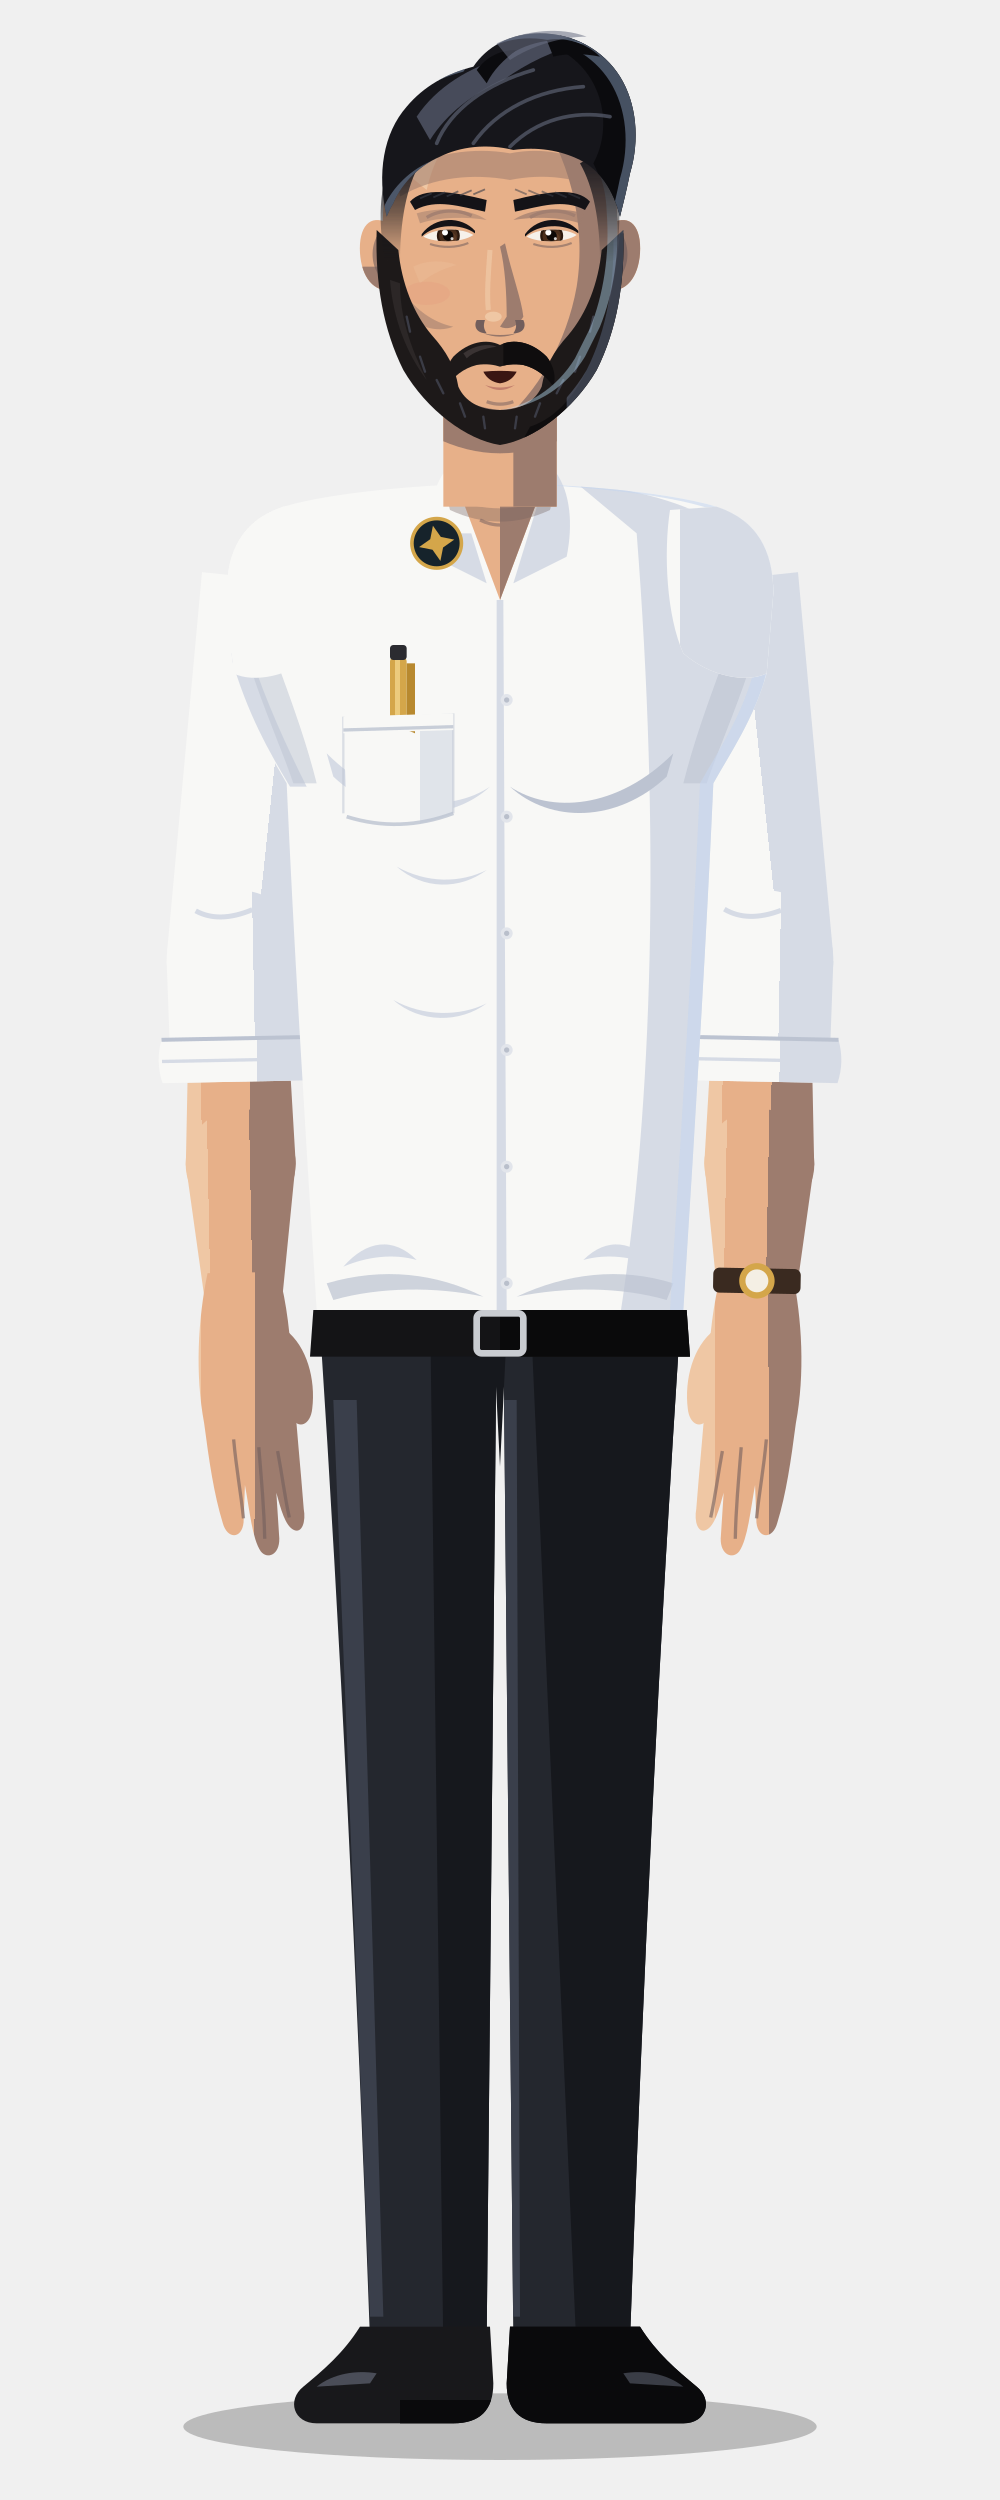
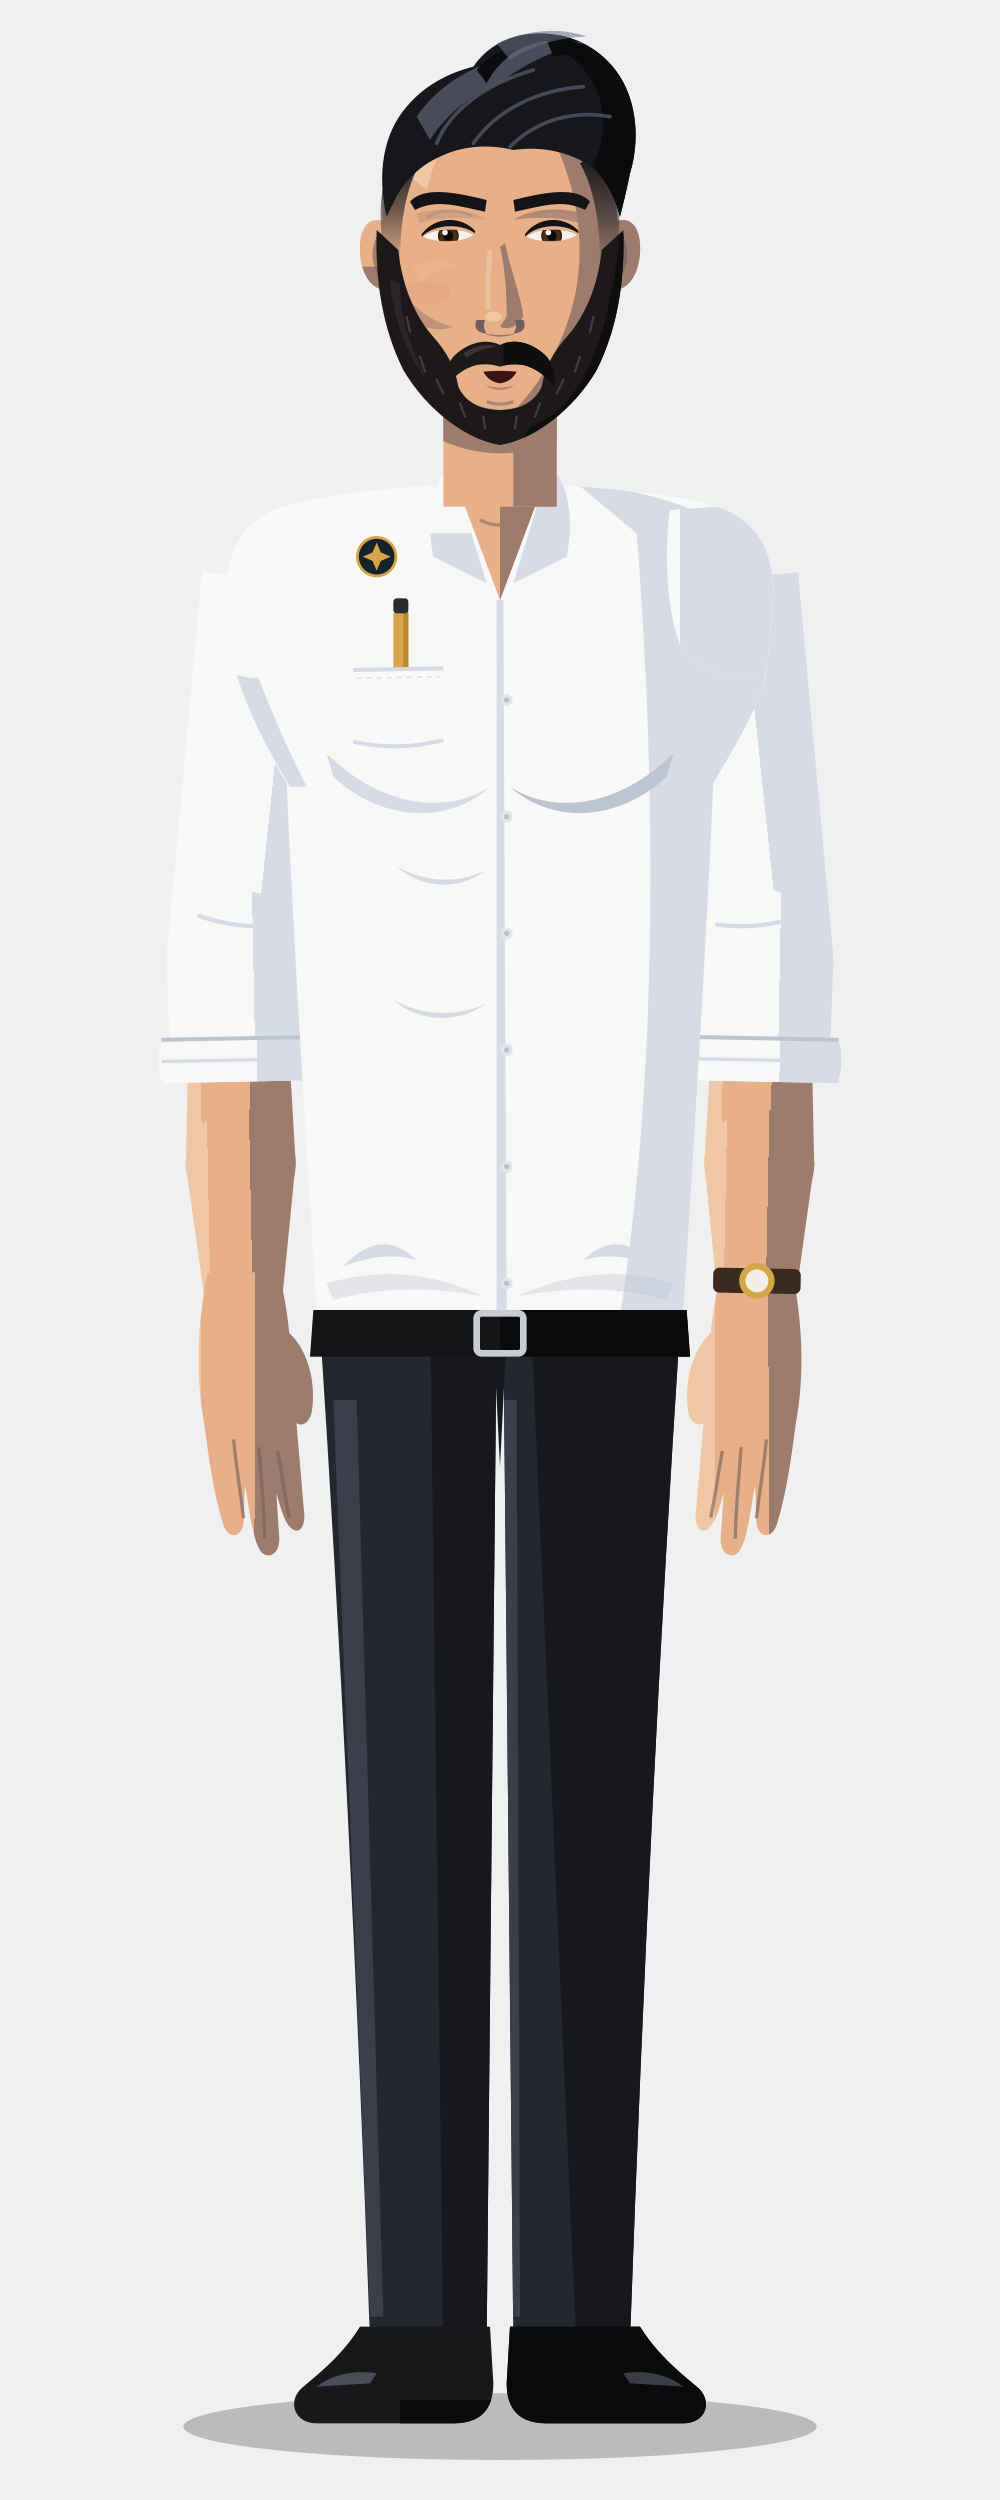
<svg xmlns="http://www.w3.org/2000/svg" viewBox="0 0 600 1500" width="600" height="1500">
  <defs>
    <linearGradient id="fade" x1="0" y1="0" x2="0" y2="1">
      <stop offset="0" stop-color="#16161b" stop-opacity="1" />
      <stop offset="0.55" stop-color="#16161b" stop-opacity="0.55" />
      <stop offset="1" stop-color="#16161b" stop-opacity="0" />
    </linearGradient>
    <clipPath id="c1">
      <path d="M192,796 L298,796 L292,1404 L222,1404 C214,1180 204,980 192,796 Z" />
    </clipPath>
    <clipPath id="c2">
      <path d="M216,1396 L294,1396 L296,1430 C296,1446 288,1454 272,1454 L190,1454 C176,1454 172,1440 182,1432 C194,1422 206,1412 216,1396 Z" />
    </clipPath>
    <clipPath id="c3">
      <path d="M 408,796 L 302,796 L 308,1404 L 378,1404 C 386,1180 396,980 408,796 Z" />
    </clipPath>
    <clipPath id="c4">
      <path d="M 384,1396 L 306,1396 L 304,1430 C 304,1446 312,1454 328,1454 L 410,1454 C 424,1454 428,1440 418,1432 C 406,1422 394,1412 384,1396 Z" />
    </clipPath>
    <linearGradient id="g5" gradientUnits="userSpaceOnUse" x1="112.0" y1="674.3" x2="175.9" y2="673.0">
      <stop offset="0" stop-color="#efc7a4" />
      <stop offset="0.14" stop-color="#efc7a4" />
      <stop offset="0.14" stop-color="#e7b089" />
      <stop offset="0.6" stop-color="#e7b089" />
      <stop offset="0.6" stop-color="#9d7c6e" />
      <stop offset="1" stop-color="#9d7c6e" />
    </linearGradient>
    <linearGradient id="g6" gradientUnits="userSpaceOnUse" x1="117.9" y1="744.7" x2="172.9" y2="743.6">
      <stop offset="0" stop-color="#efc7a4" />
      <stop offset="0.14" stop-color="#efc7a4" />
      <stop offset="0.14" stop-color="#e7b089" />
      <stop offset="0.6" stop-color="#e7b089" />
      <stop offset="0.6" stop-color="#9d7c6e" />
      <stop offset="1" stop-color="#9d7c6e" />
    </linearGradient>
    <linearGradient id="g7" gradientUnits="userSpaceOnUse" x1="110.7" y1="457.4" x2="197.3" y2="466.6">
      <stop offset="0" stop-color="#f8f8f6" />
      <stop offset="0.62" stop-color="#f8f8f6" />
      <stop offset="0.62" stop-color="#d6dbe5" />
      <stop offset="1" stop-color="#d6dbe5" />
    </linearGradient>
    <linearGradient id="g8" gradientUnits="userSpaceOnUse" x1="101.1" y1="606.8" x2="184.1" y2="605.2">
      <stop offset="0" stop-color="#f8f8f6" />
      <stop offset="0.62" stop-color="#f8f8f6" />
      <stop offset="0.62" stop-color="#d6dbe5" />
      <stop offset="1" stop-color="#d6dbe5" />
    </linearGradient>
    <linearGradient id="g9" gradientUnits="userSpaceOnUse" x1="97.2" y1="636.9" x2="189.2" y2="635.1">
      <stop offset="0" stop-color="#f8f8f6" />
      <stop offset="0.62" stop-color="#f8f8f6" />
      <stop offset="0.62" stop-color="#d6dbe5" />
      <stop offset="1" stop-color="#d6dbe5" />
    </linearGradient>
    <linearGradient id="g10" gradientUnits="userSpaceOnUse" x1="-28.0" y1="-0.6" x2="28.0" y2="0.6">
      <stop offset="0" stop-color="#efc7a4" />
      <stop offset="0.14" stop-color="#efc7a4" />
      <stop offset="0.14" stop-color="#e7b089" />
      <stop offset="0.6" stop-color="#e7b089" />
      <stop offset="0.6" stop-color="#9d7c6e" />
      <stop offset="1" stop-color="#9d7c6e" />
    </linearGradient>
    <linearGradient id="g11" gradientUnits="userSpaceOnUse" x1="424.1" y1="673.0" x2="488.0" y2="674.3">
      <stop offset="0" stop-color="#efc7a4" />
      <stop offset="0.14" stop-color="#efc7a4" />
      <stop offset="0.14" stop-color="#e7b089" />
      <stop offset="0.6" stop-color="#e7b089" />
      <stop offset="0.6" stop-color="#9d7c6e" />
      <stop offset="1" stop-color="#9d7c6e" />
    </linearGradient>
    <linearGradient id="g12" gradientUnits="userSpaceOnUse" x1="427.1" y1="743.6" x2="482.1" y2="744.7">
      <stop offset="0" stop-color="#efc7a4" />
      <stop offset="0.14" stop-color="#efc7a4" />
      <stop offset="0.14" stop-color="#e7b089" />
      <stop offset="0.6" stop-color="#e7b089" />
      <stop offset="0.6" stop-color="#9d7c6e" />
      <stop offset="1" stop-color="#9d7c6e" />
    </linearGradient>
    <linearGradient id="g13" gradientUnits="userSpaceOnUse" x1="402.7" y1="466.6" x2="489.3" y2="457.4">
      <stop offset="0" stop-color="#f8f8f6" />
      <stop offset="0.62" stop-color="#f8f8f6" />
      <stop offset="0.62" stop-color="#d6dbe5" />
      <stop offset="1" stop-color="#d6dbe5" />
    </linearGradient>
    <linearGradient id="g14" gradientUnits="userSpaceOnUse" x1="415.9" y1="605.2" x2="498.9" y2="606.8">
      <stop offset="0" stop-color="#f8f8f6" />
      <stop offset="0.62" stop-color="#f8f8f6" />
      <stop offset="0.62" stop-color="#d6dbe5" />
      <stop offset="1" stop-color="#d6dbe5" />
    </linearGradient>
    <linearGradient id="g15" gradientUnits="userSpaceOnUse" x1="410.8" y1="635.1" x2="502.8" y2="636.9">
      <stop offset="0" stop-color="#f8f8f6" />
      <stop offset="0.62" stop-color="#f8f8f6" />
      <stop offset="0.62" stop-color="#d6dbe5" />
      <stop offset="1" stop-color="#d6dbe5" />
    </linearGradient>
    <linearGradient id="g16" gradientUnits="userSpaceOnUse" x1="28.0" y1="0.6" x2="-28.0" y2="-0.6">
      <stop offset="0" stop-color="#efc7a4" />
      <stop offset="0.14" stop-color="#efc7a4" />
      <stop offset="0.14" stop-color="#e7b089" />
      <stop offset="0.6" stop-color="#e7b089" />
      <stop offset="0.6" stop-color="#9d7c6e" />
      <stop offset="1" stop-color="#9d7c6e" />
    </linearGradient>
    <clipPath id="c17">
      <path d="M300,290 C268,290 204,294 170,304 C146,312 136,330 136,356 L140,404 C148,432 162,452 172,470 C176,560 182,660 190,786 L410,786 C418,660 424,560 428,470 C438,452 452,432 460,404 L464,356 C464,330 454,312 430,304 C396,294 332,290 300,290 Z" />
    </clipPath>
    <clipPath id="c18">
      <path d="M276,296 L324,296 L300,360 Z" />
    </clipPath>
    <clipPath id="c19">
      <path d="M266,284 C258,296 256,314 260,334 L292,350 L276,298 Z" />
    </clipPath>
    <clipPath id="c20">
      <path d="M 334,284 C 342,296 344,314 340,334 L 308,350 L 324,298 Z" />
    </clipPath>
    <clipPath id="c21">
-       <path d="M300,290 C268,290 204,294 170,304 C146,312 136,330 136,356 L140,404 C148,432 162,452 172,470 C176,560 182,660 190,786 L410,786 C418,660 424,560 428,470 C438,452 452,432 460,404 L464,356 C464,330 454,312 430,304 C396,294 332,290 300,290 Z" />
+       <path d="M188,786 L412,786 L414,814 L186,814 Z" />
    </clipPath>
    <clipPath id="c22">
-       <path d="M188,786 L412,786 L414,814 L186,814 Z" />
+       <path d="M170,304 C146,312 136,330 136,356 L140,404 C152,410 174,406 190,392 C200,370 202,332 198,306 Z" />
    </clipPath>
    <clipPath id="c23">
-       <path d="M170,304 C146,312 136,330 136,356 L140,404 C152,410 174,406 190,392 C200,370 202,332 198,306 Z" />
+       <path d="M 430,304 C 454,312 464,330 464,356 L 460,404 C 448,410 426,406 410,392 C 400,370 398,332 402,306 Z" />
    </clipPath>
    <clipPath id="c24">
-       <path d="M 430,304 C 454,312 464,330 464,356 L 460,404 C 448,410 426,406 410,392 C 400,370 398,332 402,306 Z" />
+       <path d="M233,134 C222,128 215,136 216,152 C217,166 224,176 236,174 Z" />
    </clipPath>
    <clipPath id="c25">
-       <path d="M233,134 C222,128 215,136 216,152 C217,166 224,176 236,174 Z" />
+       <path d="M 367,134 C 378,128 385,136 384,152 C 383,166 376,176 364,174 Z" />
    </clipPath>
    <clipPath id="c26">
-       <path d="M 367,134 C 378,128 385,136 384,152 C 383,166 376,176 364,174 Z" />
+       <path d="M266,220 L266,304 L334,304 L334,220 Z" />
    </clipPath>
    <clipPath id="c27">
-       <path d="M266,220 L266,304 L334,304 L334,220 Z" />
+       <path d="M300,64 C341,64 369,88 370,126 C372,152 368,176 360,196 L351,214 C340,232 322,244 300,246 C278,244 260,232 249,214 L240,196 C232,176 228,152 230,126 C231,88 259,64 300,64 Z" />
    </clipPath>
    <clipPath id="c28">
-       <path d="M300,64 C341,64 369,88 370,126 C372,152 368,176 360,196 L351,214 C340,232 322,244 300,246 C278,244 260,232 249,214 L240,196 C232,176 228,152 230,126 C231,88 259,64 300,64 Z" />
+       <path d="M254,142 C261,136.5 277,136.5 284,141 C277,145.85 261,145.85 254,142 Z" />
    </clipPath>
    <clipPath id="c29">
-       <path d="M254,142 C261,136.5 277,136.5 284,141 C277,145.85 261,145.85 254,142 Z" />
+       <path d="M316,142 C323,136.5 339,136.5 346,141 C339,145.85 323,145.85 316,142 Z" />
    </clipPath>
    <clipPath id="c30">
-       <path d="M316,142 C323,136.5 339,136.5 346,141 C339,145.85 323,145.85 316,142 Z" />
+       <path d="M226,138 C225,170 230,198 242,222 C256,246 280,264 300,267 C320,264 344,246 358,222 C370,198 375,170 374,138 L361,150 C359,170 352,188 341,201 C332,211 327,220 325,232 C321,241 312,246 300,246 C288,246 279,241 275,232 C273,220 268,211 259,201 C248,188 241,170 239,150 Z" />
    </clipPath>
    <clipPath id="c31">
-       <path d="M226,138 C225,170 230,198 242,222 C256,246 280,264 300,267 C320,264 344,246 358,222 C370,198 375,170 374,138 L361,150 C359,170 352,188 341,201 C332,211 327,220 325,232 C321,241 312,246 300,246 C288,246 279,241 275,232 C273,220 268,211 259,201 C248,188 241,170 239,150 Z" />
+       <path d="M272,214 C281,205 292,203 300,207 C308,203 319,205 328,214 C332,219 334,226 332,232 C328,226 322,221 314,219 C308,218 303,219 300,220 C297,219 292,218 286,219 C278,221 272,226 268,232 C266,226 268,219 272,214 Z" />
    </clipPath>
    <clipPath id="c32">
-       <path d="M272,214 C281,205 292,203 300,207 C308,203 319,205 328,214 C332,219 334,226 332,232 C328,226 322,221 314,219 C308,218 303,219 300,220 C297,219 292,218 286,219 C278,221 272,226 268,232 C266,226 268,219 272,214 Z" />
+       <path d="M290,223 Q300,222 310,223 Q307,229 300,230 Q293,229 290,223 Z" />
    </clipPath>
    <clipPath id="c33">
-       <path d="M290,223 Q300,222 310,223 Q307,229 300,230 Q293,229 290,223 Z" />
-     </clipPath>
-     <clipPath id="c34">
-       <path d="M300,64 C341,64 369,88 370,126 C372,152 368,176 360,196 L351,214 C340,232 322,244 300,246 C278,244 260,232 249,214 L240,196 C232,176 228,152 230,126 C231,88 259,64 300,64 Z" />
-     </clipPath>
-     <clipPath id="c35">
-       <path d="M226,138 C225,170 230,198 242,222 C256,246 280,264 300,267 C320,264 344,246 358,222 C370,198 375,170 374,138 L361,150 C359,170 352,188 341,201 C332,211 327,220 325,232 C321,241 312,246 300,246 C288,246 279,241 275,232 C273,220 268,211 259,201 C248,188 241,170 239,150 Z" />
-     </clipPath>
-     <clipPath id="c36">
-       <rect x="340" y="0" width="600" height="1500" />
-     </clipPath>
-     <clipPath id="c37">
-       <path d="M232,130 C226,104 230,80 244,64 C254,52 268,44 284,40 C292,28 306,20 324,20 C344,20 362,30 372,46 C382,62 384,84 378,104 C376,114 374,122 372,130 C368,114 360,102 348,96 C336,90 322,88 308,90 C292,86 276,88 264,94 C250,100 240,112 236,122 C234,125 233,128 232,130 Z" />
-     </clipPath>
-     <clipPath id="c38">
      <path d="M232,130 C226,104 230,80 244,64 C254,52 268,44 284,40 C292,28 306,20 324,20 C344,20 362,30 372,46 C382,62 384,84 378,104 C376,114 374,122 372,130 C368,114 360,102 348,96 C336,90 322,88 308,90 C292,86 276,88 264,94 C250,100 240,112 236,122 C234,125 233,128 232,130 Z" />
    </clipPath>
  </defs>
  <ellipse cx="300" cy="1456" rx="190" ry="20" fill="#000" opacity="0.22" />
  <path d="M192,796 L298,796 L292,1404 L222,1404 C214,1180 204,980 192,796 Z" fill="#24272e" />
  <g clip-path="url(#c1)">
    <path d="M258,780 L304,780 L300,1412 L266,1412 Z" fill="#16181d" />
    <path d="M200,840 L214,840 L230,1390 L222,1390 Z" fill="#3a3f4b" />
  </g>
  <path d="M216,1396 L294,1396 L296,1430 C296,1446 288,1454 272,1454 L190,1454 C176,1454 172,1440 182,1432 C194,1422 206,1412 216,1396 Z" fill="#18181b" />
  <g clip-path="url(#c2)">
    <path d="M240,1440 L300,1440 L300,1460 L240,1460 Z" fill="#0a0a0c" />
    <path d="M190,1432 C200,1424 214,1422 226,1424 L222,1430 Z" fill="#4a4d58" />
  </g>
  <path d="M 408,796 L 302,796 L 308,1404 L 378,1404 C 386,1180 396,980 408,796 Z" fill="#24272e" />
  <g clip-path="url(#c3)">
    <path d="M318,780 L420,780 L420,1412 L346,1412 Z" fill="#16181d" />
    <path d="M 310,840 L 302,840 L 306,1390 L 312,1390 Z" fill="#3a3f4b" />
  </g>
  <path d="M 384,1396 L 306,1396 L 304,1430 C 304,1446 312,1454 328,1454 L 410,1454 C 424,1454 428,1440 418,1432 C 406,1422 394,1412 384,1396 Z" fill="#18181b" />
  <g clip-path="url(#c4)">
    <path d="M300,1380 L440,1380 L440,1460 L300,1460 Z" fill="#0a0a0c" />
    <path d="M 410,1432 C 400,1424 386,1422 374,1424 L 378,1430 Z" fill="#3a3d46" />
  </g>
  <path d="M296,800 L300,880 L304,800 Z" fill="#16181d" />
  <path d="M112.5,649.6 L111.5,699.0 L177.4,697.7 L174.5,648.4 Z" fill="url(#g5)" />
  <circle cx="144.4" cy="698.3" r="33.0" fill="url(#g6)" />
  <path d="M111.5,699.0 L124.3,790.4 L168.3,789.6 L177.4,697.7 Z" fill="url(#g6)" />
  <path d="M121.2,343.3 L100.2,571.6 L183.8,580.4 L210.8,352.7 Z" fill="url(#g7)" />
  <circle cx="142.0" cy="576.0" r="42.0" fill="url(#g8)" />
  <path d="M100.0,576.8 L102.2,636.8 L184.2,635.2 L184.0,575.2 Z" fill="url(#g8)" />
  <path d="M188.9,622.1 Q193.2,635.0 189.5,648.1 L97.5,649.9 Q93.2,637.0 96.9,623.9 Z" fill="url(#g9)" />
  <path d="M188.9,622.1 L96.9,623.9" stroke="#bcc3d1" stroke-width="2.4" />
  <path d="M189.2,635.1 L97.2,636.9" stroke="#d6dbe5" stroke-width="2" />
-   <path d="M117.4,546.5 q14.0,7.7 34.0,-0.7" fill="none" stroke="#d6dbe5" stroke-width="3" />
+   <path d="M169.6,554.8 Q143.9,558.1 119.5,549.5" fill="none" stroke="#d6dbe5" stroke-width="2.6" stroke-linecap="round" />
  <g transform="translate(146.0,776.0) rotate(-1.1)">
    <g transform="scale(1.25,1.25)">
      <path d="M-17,-10 C-22,12 -24,38 -20,62 C-18,80 -16,96 -12,110 C-10,118 -3,118 -2,110 L-1,92 C1,104 2,118 6,124 C9,128 15,126 15,118 L14,96 C16,104 18,112 22,114 C26,116 28,110 27,104 C26,86 24,62 23,40 C22,20 21,6 17,-10 Z" fill="url(#g10)" />
      <path d="M20,18 C30,26 34,42 32,56 C31,64 25,66 22,60 C22,48 20,36 16,28 Z" fill="url(#g10)" />
      <path d="M-6,70 C-5,84 -3,96 -2,108 M6,74 C7,90 8,104 8,118 M15,76 C17,88 18,98 20,108" fill="none" stroke="#725e5c" stroke-width="1.6" opacity="0.6" />
    </g>
  </g>
  <path d="M425.5,648.4 L422.6,697.7 L488.5,699.0 L487.5,649.6 Z" fill="url(#g11)" />
  <circle cx="455.6" cy="698.3" r="33.0" fill="url(#g12)" />
  <path d="M422.6,697.7 L431.7,789.6 L475.7,790.4 L488.5,699.0 Z" fill="url(#g12)" />
  <path d="M389.2,352.7 L416.2,580.4 L499.8,571.6 L478.8,343.3 Z" fill="url(#g13)" />
  <circle cx="458.0" cy="576.0" r="42.0" fill="url(#g14)" />
  <path d="M416.0,575.2 L415.8,635.2 L497.8,636.8 L500.0,576.8 Z" fill="url(#g14)" />
  <path d="M503.1,623.9 Q506.8,637.0 502.5,649.9 L410.5,648.1 Q406.8,635.0 411.1,622.1 Z" fill="url(#g15)" />
  <path d="M503.1,623.9 L411.1,622.1" stroke="#bcc3d1" stroke-width="2.4" />
  <path d="M502.8,636.9 L410.8,635.1" stroke="#d6dbe5" stroke-width="2" />
-   <path d="M434.6,545.5 q14.0,8.3 34.0,0.7" fill="none" stroke="#d6dbe5" stroke-width="3" />
+   <path d="M480.5,549.5 Q456.1,558.1 430.4,554.8" fill="none" stroke="#d6dbe5" stroke-width="2.6" stroke-linecap="round" />
  <g transform="translate(454.0,776.0) rotate(1.1)">
    <g transform="scale(-1.25,1.25)">
      <path d="M-17,-10 C-22,12 -24,38 -20,62 C-18,80 -16,96 -12,110 C-10,118 -3,118 -2,110 L-1,92 C1,104 2,118 6,124 C9,128 15,126 15,118 L14,96 C16,104 18,112 22,114 C26,116 28,110 27,104 C26,86 24,62 23,40 C22,20 21,6 17,-10 Z" fill="url(#g16)" />
      <path d="M20,18 C30,26 34,42 32,56 C31,64 25,66 22,60 C22,48 20,36 16,28 Z" fill="url(#g16)" />
      <path d="M-6,70 C-5,84 -3,96 -2,108 M6,74 C7,90 8,104 8,118 M15,76 C17,88 18,98 20,108" fill="none" stroke="#725e5c" stroke-width="1.6" opacity="0.6" />
      <rect x="-21" y="-12" width="42" height="12" rx="3" fill="#3a2a20" />
      <circle cx="0" cy="-6" r="8.5" fill="#d4a64a" />
      <circle cx="0" cy="-6" r="5.5" fill="#f4efe4" />
    </g>
  </g>
  <path d="M300,290 C268,290 204,294 170,304 C146,312 136,330 136,356 L140,404 C148,432 162,452 172,470 C176,560 182,660 190,786 L410,786 C418,660 424,560 428,470 C438,452 452,432 460,404 L464,356 C464,330 454,312 430,304 C396,294 332,290 300,290 Z" fill="#f8f8f6" />
  <g clip-path="url(#c17)">
    <path d="M346,290 C406,296 466,316 464,374 C460,422 444,450 430,474 L414,790 L372,790 C392,660 396,500 382,320 Z" fill="#d6dbe5" />
    <path d="M138,392 C148,428 162,452 174,472 L184,472 C172,448 160,422 150,392 Z" fill="#d6dbe5" />
  </g>
  <path d="M196,452 C230,486 270,488 294,472 C270,494 230,494 200,466 Z" fill="#d6dbe5" />
  <path d="M404,452 C370,486 330,488 306,472 C330,494 370,494 400,466 Z" fill="#bcc3d1" />
  <path d="M236,600 C254,610 276,610 292,602 C276,614 252,614 236,600 Z" fill="#d6dbe5" />
  <path d="M206,760 C220,744 236,742 250,756 C236,752 220,754 206,760 Z" fill="#d6dbe5" />
  <path d="M350,756 C364,742 380,744 394,760 C380,754 364,752 350,756 Z" fill="#d6dbe5" />
  <path d="M238,520 C256,530 276,530 292,522 C276,534 254,534 238,520 Z" fill="#d6dbe5" />
  <path d="M276,296 L324,296 L300,360 Z" fill="#e7b089" />
  <g clip-path="url(#c18)">
    <path d="M300,290 L330,290 L300,364 Z" fill="#9d7c6e" />
  </g>
  <path d="M288,312 Q300,318 312,312" fill="none" stroke="#9d7c6e" stroke-width="2" opacity="0.8" />
  <path d="M266,284 C258,296 256,314 260,334 L292,350 L276,298 Z" fill="#f8f8f6" />
  <g clip-path="url(#c19)">
    <path d="M256,320 L292,320 L292,352 L256,352 Z" fill="#d6dbe5" />
  </g>
  <path d="M 334,284 C 342,296 344,314 340,334 L 308,350 L 324,298 Z" fill="#f8f8f6" />
  <g clip-path="url(#c20)">
    <path d="M 334,284 C 342,296 344,314 340,334 L 308,350 L 324,298 Z" fill="#d6dbe5" />
  </g>
  <path d="M268,286 Q300,280 332,286 L326,292 Q300,288 274,292 Z" fill="#d6dbe5" />
  <path d="M298,360 L302,360 L304,786 L298,786 Z" fill="#d6dbe5" />
  <circle cx="304" cy="420" r="3.6" fill="#e2e5eb" />
  <circle cx="304" cy="420" r="1.6" fill="#b9bfcb" />
  <circle cx="304" cy="490" r="3.6" fill="#e2e5eb" />
  <circle cx="304" cy="490" r="1.6" fill="#b9bfcb" />
  <circle cx="304" cy="560" r="3.6" fill="#e2e5eb" />
  <circle cx="304" cy="560" r="1.6" fill="#b9bfcb" />
  <circle cx="304" cy="630" r="3.6" fill="#e2e5eb" />
  <circle cx="304" cy="630" r="1.6" fill="#b9bfcb" />
  <circle cx="304" cy="700" r="3.6" fill="#e2e5eb" />
  <circle cx="304" cy="700" r="1.6" fill="#b9bfcb" />
  <circle cx="304" cy="770" r="3.6" fill="#e2e5eb" />
  <circle cx="304" cy="770" r="1.6" fill="#b9bfcb" />
-   <path d="M150,400 C160,430 170,452 176,470 L190,470 C184,446 176,424 168,402 Z" fill="#bcc3d1" opacity="0.5" />
-   <path d="M 450,400 C 440,430 430,452 424,470 L 410,470 C 416,446 424,424 432,402 Z" fill="#bcc3d1" opacity="0.6" />
-   <path d="M196,770 C230,760 262,764 290,778 C262,772 228,772 200,780 Z" fill="#bcc3d1" opacity="0.7" />
-   <path d="M310,778 C340,764 372,760 404,770 L400,780 C372,772 340,772 310,778 Z" fill="#bcc3d1" opacity="0.7" />
-   <path d="M268,298 Q300,312 332,298 L330,306 Q300,320 270,306 Z" fill="#725e5c" opacity="0.35" />
+   <path d="M196,770 C230,760 262,764 290,778 C262,772 228,772 200,780 Z" fill="#bcc3d1" opacity="0.35" />
+   <path d="M310,778 C340,764 372,760 404,770 L400,780 C372,772 340,772 310,778 Z" fill="#bcc3d1" opacity="0.35" />
+   <path d="M188,786 L412,786 L414,814 L186,814 Z" fill="#141416" />
  <g clip-path="url(#c21)">
-     <path d="M-10,-10 L610,-10 L610,1510 L-10,1510 Z M 292,290 C 260,290 196,294 162,304 C 138,312 128,330 128,356 L 132,404 C 140,432 154,452 164,470 C 168,560 174,660 182,786 L 402,786 C 410,660 416,560 420,470 C 430,452 444,432 452,404 L 456,356 C 456,330 446,312 422,304 C 388,294 324,290 292,290 Z" fill-rule="evenodd" fill="#c6d6ee" opacity="0.6" />
-   </g>
-   <path d="M188,786 L412,786 L414,814 L186,814 Z" fill="#141416" />
-   <g clip-path="url(#c22)">
    <path d="M300,780 L420,780 L420,820 L300,820 Z" fill="#0a0a0b" />
  </g>
  <rect x="286" y="788" width="28" height="24" rx="3" fill="none" stroke="#c9ccd1" stroke-width="4" />
  <path d="M170,304 C146,312 136,330 136,356 L140,404 C152,410 174,406 190,392 C200,370 202,332 198,306 Z" fill="#f8f8f6" />
  <path d="M 430,304 C 454,312 464,330 464,356 L 460,404 C 448,410 426,406 410,392 C 400,370 398,332 402,306 Z" fill="#f8f8f6" />
-   <g clip-path="url(#c24)">
+   <g clip-path="url(#c23)">
    <path d="M408,290 L470,290 L470,420 L408,420 Z" fill="#d6dbe5" />
  </g>
-   <path d="M206,430 L272,428 L272,488 Q240,498 208,490 Z" fill="#f8f8f6" />
-   <path d="M252,429 L272,428 L272,488 Q262,492 252,494 Z" fill="#d6dbe5" opacity="0.7" />
-   <path d="M208,490 Q240,500 272,488" fill="none" stroke="#bcc3d1" stroke-width="2.2" opacity="0.8" />
-   <path d="M206,430 L206,488 M272,428 L272,488" stroke="#bcc3d1" stroke-width="1.4" opacity="0.5" />
-   <rect x="234" y="394" width="10" height="44" rx="3" fill="#d4a64a" />
-   <rect x="237" y="394" width="3" height="44" fill="#f2d48a" opacity="0.8" />
-   <rect x="234" y="387" width="10" height="9" rx="2" fill="#2b2b30" />
-   <path d="M244,398 L249,398 L249,440 L244,438 Z" fill="#b8892f" />
-   <path d="M206,430 L272,428 L272,438 L206,440 Z" fill="#f8f8f6" />
-   <path d="M206,438 L272,436" stroke="#bcc3d1" stroke-width="2" opacity="0.8" />
-   <g transform="translate(262,326) rotate(-12) scale(1.35)">
+   <rect x="236" y="366" width="9" height="44" rx="3" fill="#d4a64a" />
+   <rect x="242" y="366" width="3" height="44" rx="1.5" fill="#b8892f" />
+   <rect x="236" y="359" width="9" height="9" rx="2" fill="#2b2b30" />
+   <path d="M212,402 L266,401 L266,444 Q239,450 212,445 Z" fill="#f8f8f6" />
+   <path d="M212,445 Q239,451 266,444" fill="none" stroke="#d6dbe5" stroke-width="2.4" />
+   <path d="M212,402 L266,401" stroke="#d6dbe5" stroke-width="2.4" />
+   <path d="M214,407 L264,406" stroke="#d6dbe5" stroke-width="1" stroke-dasharray="3 3" opacity="0.8" />
+   <g transform="translate(226,334) scale(1.05)">
    <circle r="11" fill="#16232b" />
    <path d="M0,-8 L2.4,-2.4 L8,0 L2.4,2.4 L0,8 L-2.4,2.4 L-8,0 L-2.4,-2.4 Z" fill="#d4a64a" />
    <circle r="11" fill="none" stroke="#d4a64a" stroke-width="1.6" />
  </g>
  <path d="M233,134 C222,128 215,136 216,152 C217,166 224,176 236,174 Z" fill="#e7b089" />
+   <g clip-path="url(#c24)">
+     <path d="M200,160 L240,160 L240,190 L200,190 Z" fill="#9d7c6e" />
+   </g>
+   <path d="M 367,134 C 378,128 385,136 384,152 C 383,166 376,176 364,174 Z" fill="#e7b089" />
  <g clip-path="url(#c25)">
-     <path d="M200,160 L240,160 L240,190 L200,190 Z" fill="#9d7c6e" />
-   </g>
-   <path d="M 367,134 C 378,128 385,136 384,152 C 383,166 376,176 364,174 Z" fill="#e7b089" />
-   <g clip-path="url(#c26)">
    <path d="M360,120 L400,120 L400,190 L360,190 Z" fill="#9d7c6e" />
  </g>
  <path d="M226,142 C222,150 223,160 228,166 L230,164 C227,158 226,150 229,144 Z" fill="#725e5c" opacity="0.6" />
  <path d="M 374,142 C 378,150 377,160 372,166 L 370,164 C 373,158 374,150 371,144 Z" fill="#725e5c" opacity="0.7" />
  <path d="M266,220 L266,304 L334,304 L334,220 Z" fill="#e7b089" />
-   <g clip-path="url(#c27)">
+   <g clip-path="url(#c26)">
    <path d="M308,210 L340,210 L340,310 L308,310 Z" fill="#9d7c6e" />
    <path d="M260,210 L340,210 L340,262 Q300,282 260,262 Z" fill="#9d7c6e" />
  </g>
  <path d="M300,64 C341,64 369,88 370,126 C372,152 368,176 360,196 L351,214 C340,232 322,244 300,246 C278,244 260,232 249,214 L240,196 C232,176 228,152 230,126 C231,88 259,64 300,64 Z" fill="#e7b089" />
-   <g clip-path="url(#c28)">
+   <g clip-path="url(#c27)">
    <path d="M318,60 C352,70 376,96 376,130 C378,170 368,204 350,228 C336,244 318,252 300,254 C322,236 340,206 346,172 C352,134 342,94 318,60 Z" fill="#9d7c6e" />
    <path d="M244,104 C250,86 264,74 282,70 C268,82 260,96 256,114 Z" fill="#efc7a4" />
  </g>
  <path d="M248,160 C256,156 266,156 274,159 C266,161 258,165 252,170 Z" fill="#efc7a4" opacity="0.25" />
  <path d="M244,178 C252,188 262,194 272,196 C262,200 250,196 244,188 Z" fill="#9d7c6e" opacity="0.55" />
  <ellipse cx="256" cy="176" rx="14" ry="7" fill="#e07e70" opacity="0.14" />
  <path d="M246,121 C254,112 272,115 292,120 L291,127 C276,124 262,119 249,126 Z" fill="#141317" />
  <path d="M 354,121 C 346,112 328,115 308,120 L 309,127 C 324,124 338,119 351,126 Z" fill="#141317" />
-   <path d="M252,119.0 l7,-3" stroke="#3a3d48" stroke-width="1.1" opacity="0.6" />
-   <path d="M348,119.0 l-7,-3" stroke="#3a3d48" stroke-width="1.1" opacity="0.5" />
-   <path d="M260,118.4 l7,-3" stroke="#3a3d48" stroke-width="1.1" opacity="0.6" />
-   <path d="M340,118.4 l-7,-3" stroke="#3a3d48" stroke-width="1.1" opacity="0.5" />
-   <path d="M268,117.8 l7,-3" stroke="#3a3d48" stroke-width="1.1" opacity="0.6" />
-   <path d="M332,117.8 l-7,-3" stroke="#3a3d48" stroke-width="1.1" opacity="0.5" />
-   <path d="M276,117.2 l7,-3" stroke="#3a3d48" stroke-width="1.1" opacity="0.6" />
-   <path d="M324,117.2 l-7,-3" stroke="#3a3d48" stroke-width="1.1" opacity="0.5" />
-   <path d="M284,116.6 l7,-3" stroke="#3a3d48" stroke-width="1.1" opacity="0.6" />
-   <path d="M316,116.6 l-7,-3" stroke="#3a3d48" stroke-width="1.1" opacity="0.5" />
-   <path d="M250,128 C264,124 282,125 292,132 C280,130 264,130 252,134 Z" fill="#9d7c6e" opacity="0.5" />
+   <path d="M250,128 C264,124 282,125 292,132 C280,130 264,130 252,134 Z" fill="#9d7c6e" opacity="0.3" />
  <path d="M 350,128 C 336,124 318,125 308,132 C 320,130 336,130 348,134 Z" fill="#9d7c6e" opacity="0.7" />
  <path d="M254,142 C261,136.5 277,136.5 284,141 C277,145.85 261,145.85 254,142 Z" fill="#f6f1ea" />
+   <g clip-path="url(#c28)">
+     <circle cx="269" cy="141.5" r="6.2" fill="#4a2e1c" />
+     <circle cx="269" cy="141.5" r="5.8" fill="none" stroke="#24150b" stroke-width="0.9" opacity="0.6" />
+     <circle cx="269" cy="141.5" r="3" fill="#0e0907" />
+     <circle cx="267" cy="139.5" r="1.7" fill="#fff" />
+     <rect x="249" y="120" width="40" height="18.5" fill="#000" opacity="0.14" />
+   </g>
+   <path d="M253,142 C261,134.0 277,134.0 285,140 L285,138.5 C277,129.5 261,129.5 253,140.5 Z" fill="#141317" />
+   <path d="M256,130.5 C264,125.5 275,125.5 283,129.5" fill="none" stroke="#9d7c6e" stroke-width="1.6" opacity="0.35" />
+   <path d="M316,142 C323,136.5 339,136.5 346,141 C339,145.85 323,145.85 316,142 Z" fill="#f6f1ea" />
  <g clip-path="url(#c29)">
-     <circle cx="269" cy="141.5" r="6.2" fill="#4a2e1c" />
-     <circle cx="269" cy="141.5" r="3" fill="#0e0907" />
-     <circle cx="269" cy="141.5" r="6.2" fill="none" stroke="#2a180e" stroke-width="1.4" />
-     <circle cx="270.5" cy="143" r="3.4" fill="#6b4329" opacity="0.55" />
-     <circle cx="269" cy="141.5" r="3" fill="#0e0907" />
-     <circle cx="267" cy="139.5" r="1.8" fill="#fff" />
-     <circle cx="271.2" cy="143.2" r="0.9" fill="#fff" opacity="0.8" />
-     <rect x="249" y="120" width="40" height="18.5" fill="#000" opacity="0.14" />
-   </g>
-   <path d="M253,142 C261,134.0 277,134.0 285,140 L285,138.5 C277,129.5 261,129.5 253,140.5 Z" fill="#141317" />
-   <path d="M258,146.4 C265,148.8 274,148.8 281,145.8" fill="none" stroke="#725e5c" stroke-width="1.3" opacity="0.55" />
-   <path d="M256,130.5 C264,125.5 275,125.5 283,129.5" fill="none" stroke="#9d7c6e" stroke-width="2" opacity="0.8" />
-   <path d="M316,142 C323,136.5 339,136.5 346,141 C339,145.85 323,145.85 316,142 Z" fill="#f6f1ea" />
-   <g clip-path="url(#c30)">
    <circle cx="331" cy="141.5" r="6.2" fill="#4a2e1c" />
+     <circle cx="331" cy="141.5" r="5.8" fill="none" stroke="#24150b" stroke-width="0.9" opacity="0.6" />
    <circle cx="331" cy="141.5" r="3" fill="#0e0907" />
-     <circle cx="331" cy="141.5" r="6.2" fill="none" stroke="#2a180e" stroke-width="1.4" />
-     <circle cx="332.5" cy="143" r="3.4" fill="#6b4329" opacity="0.55" />
-     <circle cx="331" cy="141.5" r="3" fill="#0e0907" />
-     <circle cx="329" cy="139.5" r="1.8" fill="#fff" />
-     <circle cx="333.2" cy="143.2" r="0.9" fill="#fff" opacity="0.8" />
+     <circle cx="329" cy="139.5" r="1.7" fill="#fff" />
    <rect x="311" y="120" width="40" height="18.5" fill="#000" opacity="0.14" />
  </g>
  <path d="M315,142 C323,134.0 339,134.0 347,140 L347,138.5 C339,129.5 323,129.5 315,140.5 Z" fill="#141317" />
-   <path d="M320,146.4 C327,148.8 336,148.8 343,145.8" fill="none" stroke="#725e5c" stroke-width="1.3" opacity="0.55" />
-   <path d="M318,130.5 C326,125.5 337,125.5 345,129.5" fill="none" stroke="#9d7c6e" stroke-width="2" opacity="0.8" />
+   <path d="M318,130.5 C326,125.5 337,125.5 345,129.5" fill="none" stroke="#9d7c6e" stroke-width="1.6" opacity="0.35" />
  <path d="M303,146 C307,164 313,180 314,190 C310,197 304,198 300,196 L304,190 C304,176 303,160 300,148 Z" fill="#9d7c6e" />
  <path d="M286,192 C284,196 286,200 292,200 C290,197 290,195 291,192 Z" fill="#725e5c" />
  <path d="M314,192 C316,196 314,200 308,200 C310,197 310,195 309,192 Z" fill="#725e5c" />
  <path d="M290,200 Q300,204 310,200 Q300,202 290,200 Z" fill="#725e5c" opacity="0.7" />
  <ellipse cx="296" cy="190" rx="5" ry="3" fill="#efc7a4" />
  <path d="M294,150 C293,164 292,176 293,186" fill="none" stroke="#efc7a4" stroke-width="3" opacity="0.8" />
  <path d="M226,138 C225,170 230,198 242,222 C256,246 280,264 300,267 C320,264 344,246 358,222 C370,198 375,170 374,138 L361,150 C359,170 352,188 341,201 C332,211 327,220 325,232 C321,241 312,246 300,246 C288,246 279,241 275,232 C273,220 268,211 259,201 C248,188 241,170 239,150 Z" fill="#1d1919" />
-   <g clip-path="url(#c31)">
+   <g clip-path="url(#c30)">
    <path d="M318,256 C342,248 364,218 372,140 L390,140 L390,290 L300,290 Z" fill="#0f0d0e" />
    <path d="M234,168 C236,192 244,212 256,228 C246,208 240,190 240,170 Z" fill="#2c2727" />
  </g>
  <path d="M252,214 l3,9" fill="none" stroke="#474b5a" stroke-width="1.4" stroke-linecap="round" stroke-linejoin="round" opacity="0.7" />
  <path d="M262,228 l4,8" fill="none" stroke="#474b5a" stroke-width="1.4" stroke-linecap="round" stroke-linejoin="round" opacity="0.7" />
  <path d="M276,242 l3,8" fill="none" stroke="#474b5a" stroke-width="1.4" stroke-linecap="round" stroke-linejoin="round" opacity="0.7" />
  <path d="M290,250 l1,7" fill="none" stroke="#474b5a" stroke-width="1.4" stroke-linecap="round" stroke-linejoin="round" opacity="0.7" />
  <path d="M244,190 l2,9" fill="none" stroke="#474b5a" stroke-width="1.4" stroke-linecap="round" stroke-linejoin="round" opacity="0.7" />
  <path d="M310,250 l-1,7" fill="none" stroke="#474b5a" stroke-width="1.4" stroke-linecap="round" stroke-linejoin="round" opacity="0.7" />
  <path d="M324,242 l-3,8" fill="none" stroke="#474b5a" stroke-width="1.4" stroke-linecap="round" stroke-linejoin="round" opacity="0.7" />
  <path d="M338,228 l-4,8" fill="none" stroke="#474b5a" stroke-width="1.4" stroke-linecap="round" stroke-linejoin="round" opacity="0.7" />
  <path d="M348,214 l-3,9" fill="none" stroke="#474b5a" stroke-width="1.4" stroke-linecap="round" stroke-linejoin="round" opacity="0.7" />
  <path d="M356,190 l-2,9" fill="none" stroke="#474b5a" stroke-width="1.4" stroke-linecap="round" stroke-linejoin="round" opacity="0.7" />
  <path d="M272,214 C281,205 292,203 300,207 C308,203 319,205 328,214 C332,219 334,226 332,232 C328,226 322,221 314,219 C308,218 303,219 300,220 C297,219 292,218 286,219 C278,221 272,226 268,232 C266,226 268,219 272,214 Z" fill="#1d1919" />
-   <g clip-path="url(#c32)">
+   <g clip-path="url(#c31)">
    <path d="M302,200 L340,200 L340,236 L302,236 Z" fill="#0f0d0e" />
    <path d="M278,212 C285,207 293,206 298,208 C291,209 284,211 280,215 Z" fill="#3a3333" />
  </g>
  <path d="M290,223 Q300,222 310,223 Q307,229 300,230 Q293,229 290,223 Z" fill="#3a1612" />
-   <g clip-path="url(#c33)">
+   <g clip-path="url(#c32)">
    <rect x="278" y="218" width="44" height="3" fill="#f1ece4" />
  </g>
  <path d="M291,231 Q300,237 309,231 Q300,234 291,231 Z" fill="#c27f6c" />
  <path d="M292,241 Q300,244 308,241" fill="none" stroke="#9d7c6e" stroke-width="2" opacity="0.8" />
-   <path d="M238,104 C258,92 284,88 306,92 C326,88 346,92 364,104 L366,116 C346,106 326,104 306,108 C284,104 260,106 240,118 Z" fill="#9d7c6e" opacity="0.55" />
-   <g clip-path="url(#c34)">
-     <path d="M-10,-10 L610,-10 L610,1510 L-10,1510 Z M 294,65 C 335,65 363,89 364,127 C 366,153 362,177 354,197 L 345,215 C 334,233 316,245 294,247 C 272,245 254,233 243,215 L 234,197 C 226,177 222,153 224,127 C 225,89 253,65 294,65 Z" fill-rule="evenodd" fill="#bfe6ff" opacity="0.42" />
-   </g>
-   <g clip-path="url(#c35)">
-     <g clip-path="url(#c36)">
-       <path d="M-10,-10 L610,-10 L610,1510 L-10,1510 Z M 220,138 C 219,170 224,198 236,222 C 250,246 274,264 294,267 C 314,264 338,246 352,222 C 364,198 369,170 368,138 L 355,150 C 353,170 346,188 335,201 C 326,211 321,220 319,232 C 315,241 306,246 294,246 C 282,246 273,241 269,232 C 267,220 262,211 253,201 C 242,188 235,170 233,150 Z" fill-rule="evenodd" fill="#7a8aa8" opacity="0.4" />
-     </g>
-   </g>
  <path d="M231,156 C226,130 228,106 238,90 L252,98 C244,112 240,132 240,158 Z" fill="url(#fade)" />
  <path d="M 369,156 C 374,130 372,106 362,90 L 348,98 C 356,112 360,132 360,158 Z" fill="url(#fade)" />
  <path d="M232,130 C226,104 230,80 244,64 C254,52 268,44 284,40 C292,28 306,20 324,20 C344,20 362,30 372,46 C382,62 384,84 378,104 C376,114 374,122 372,130 C368,114 360,102 348,96 C336,90 322,88 308,90 C292,86 276,88 264,94 C250,100 240,112 236,122 C234,125 233,128 232,130 Z" fill="#16161b" />
-   <g clip-path="url(#c37)">
+   <g clip-path="url(#c33)">
    <path d="M336,18 C368,24 388,52 384,84 C382,104 376,118 372,132 L356,98 C368,76 362,44 336,30 Z" fill="#0b0b0e" />
    <path d="M250,70 C262,52 282,40 304,34 C318,24 336,22 350,26 C332,30 316,38 302,48 C284,56 268,68 258,84 Z" fill="#474b5a" />
-   </g>
-   <g clip-path="url(#c38)">
-     <path d="M-10,-10 L610,-10 L610,1510 L-10,1510 Z M 226,133 C 220,107 224,83 238,67 C 248,55 262,47 278,43 C 286,31 300,23 318,23 C 338,23 356,33 366,49 C 376,65 378,87 372,107 C 370,117 368,125 366,133 C 362,117 354,105 342,99 C 330,93 316,91 302,93 C 286,89 270,91 258,97 C 244,103 234,115 230,125 C 228,128 227,131 226,133 Z" fill-rule="evenodd" fill="#8fa6c8" opacity="0.45" />
  </g>
  <path d="M262,86 C270,66 292,50 320,42" fill="none" stroke="#5a5f70" stroke-width="2.2" stroke-linecap="round" stroke-linejoin="round" opacity="0.7" />
  <path d="M284,86 C298,66 322,54 350,52" fill="none" stroke="#5a5f70" stroke-width="2.2" stroke-linecap="round" stroke-linejoin="round" opacity="0.7" />
  <path d="M306,88 C322,72 344,66 366,70" fill="none" stroke="#5a5f70" stroke-width="2.2" stroke-linecap="round" stroke-linejoin="round" opacity="0.7" />
  <path d="M286,42 C292,34 300,30 310,30 C302,36 296,42 292,50 Z" fill="#0b0b0e" />
  <path d="M328,24 C340,22 352,26 360,34 C350,32 340,32 332,34 Z" fill="#0b0b0e" />
  <path d="M298,26 C316,18 336,16 352,22 C336,22 318,28 306,36 Z" fill="#6a7083" opacity="0.55" />
</svg>
